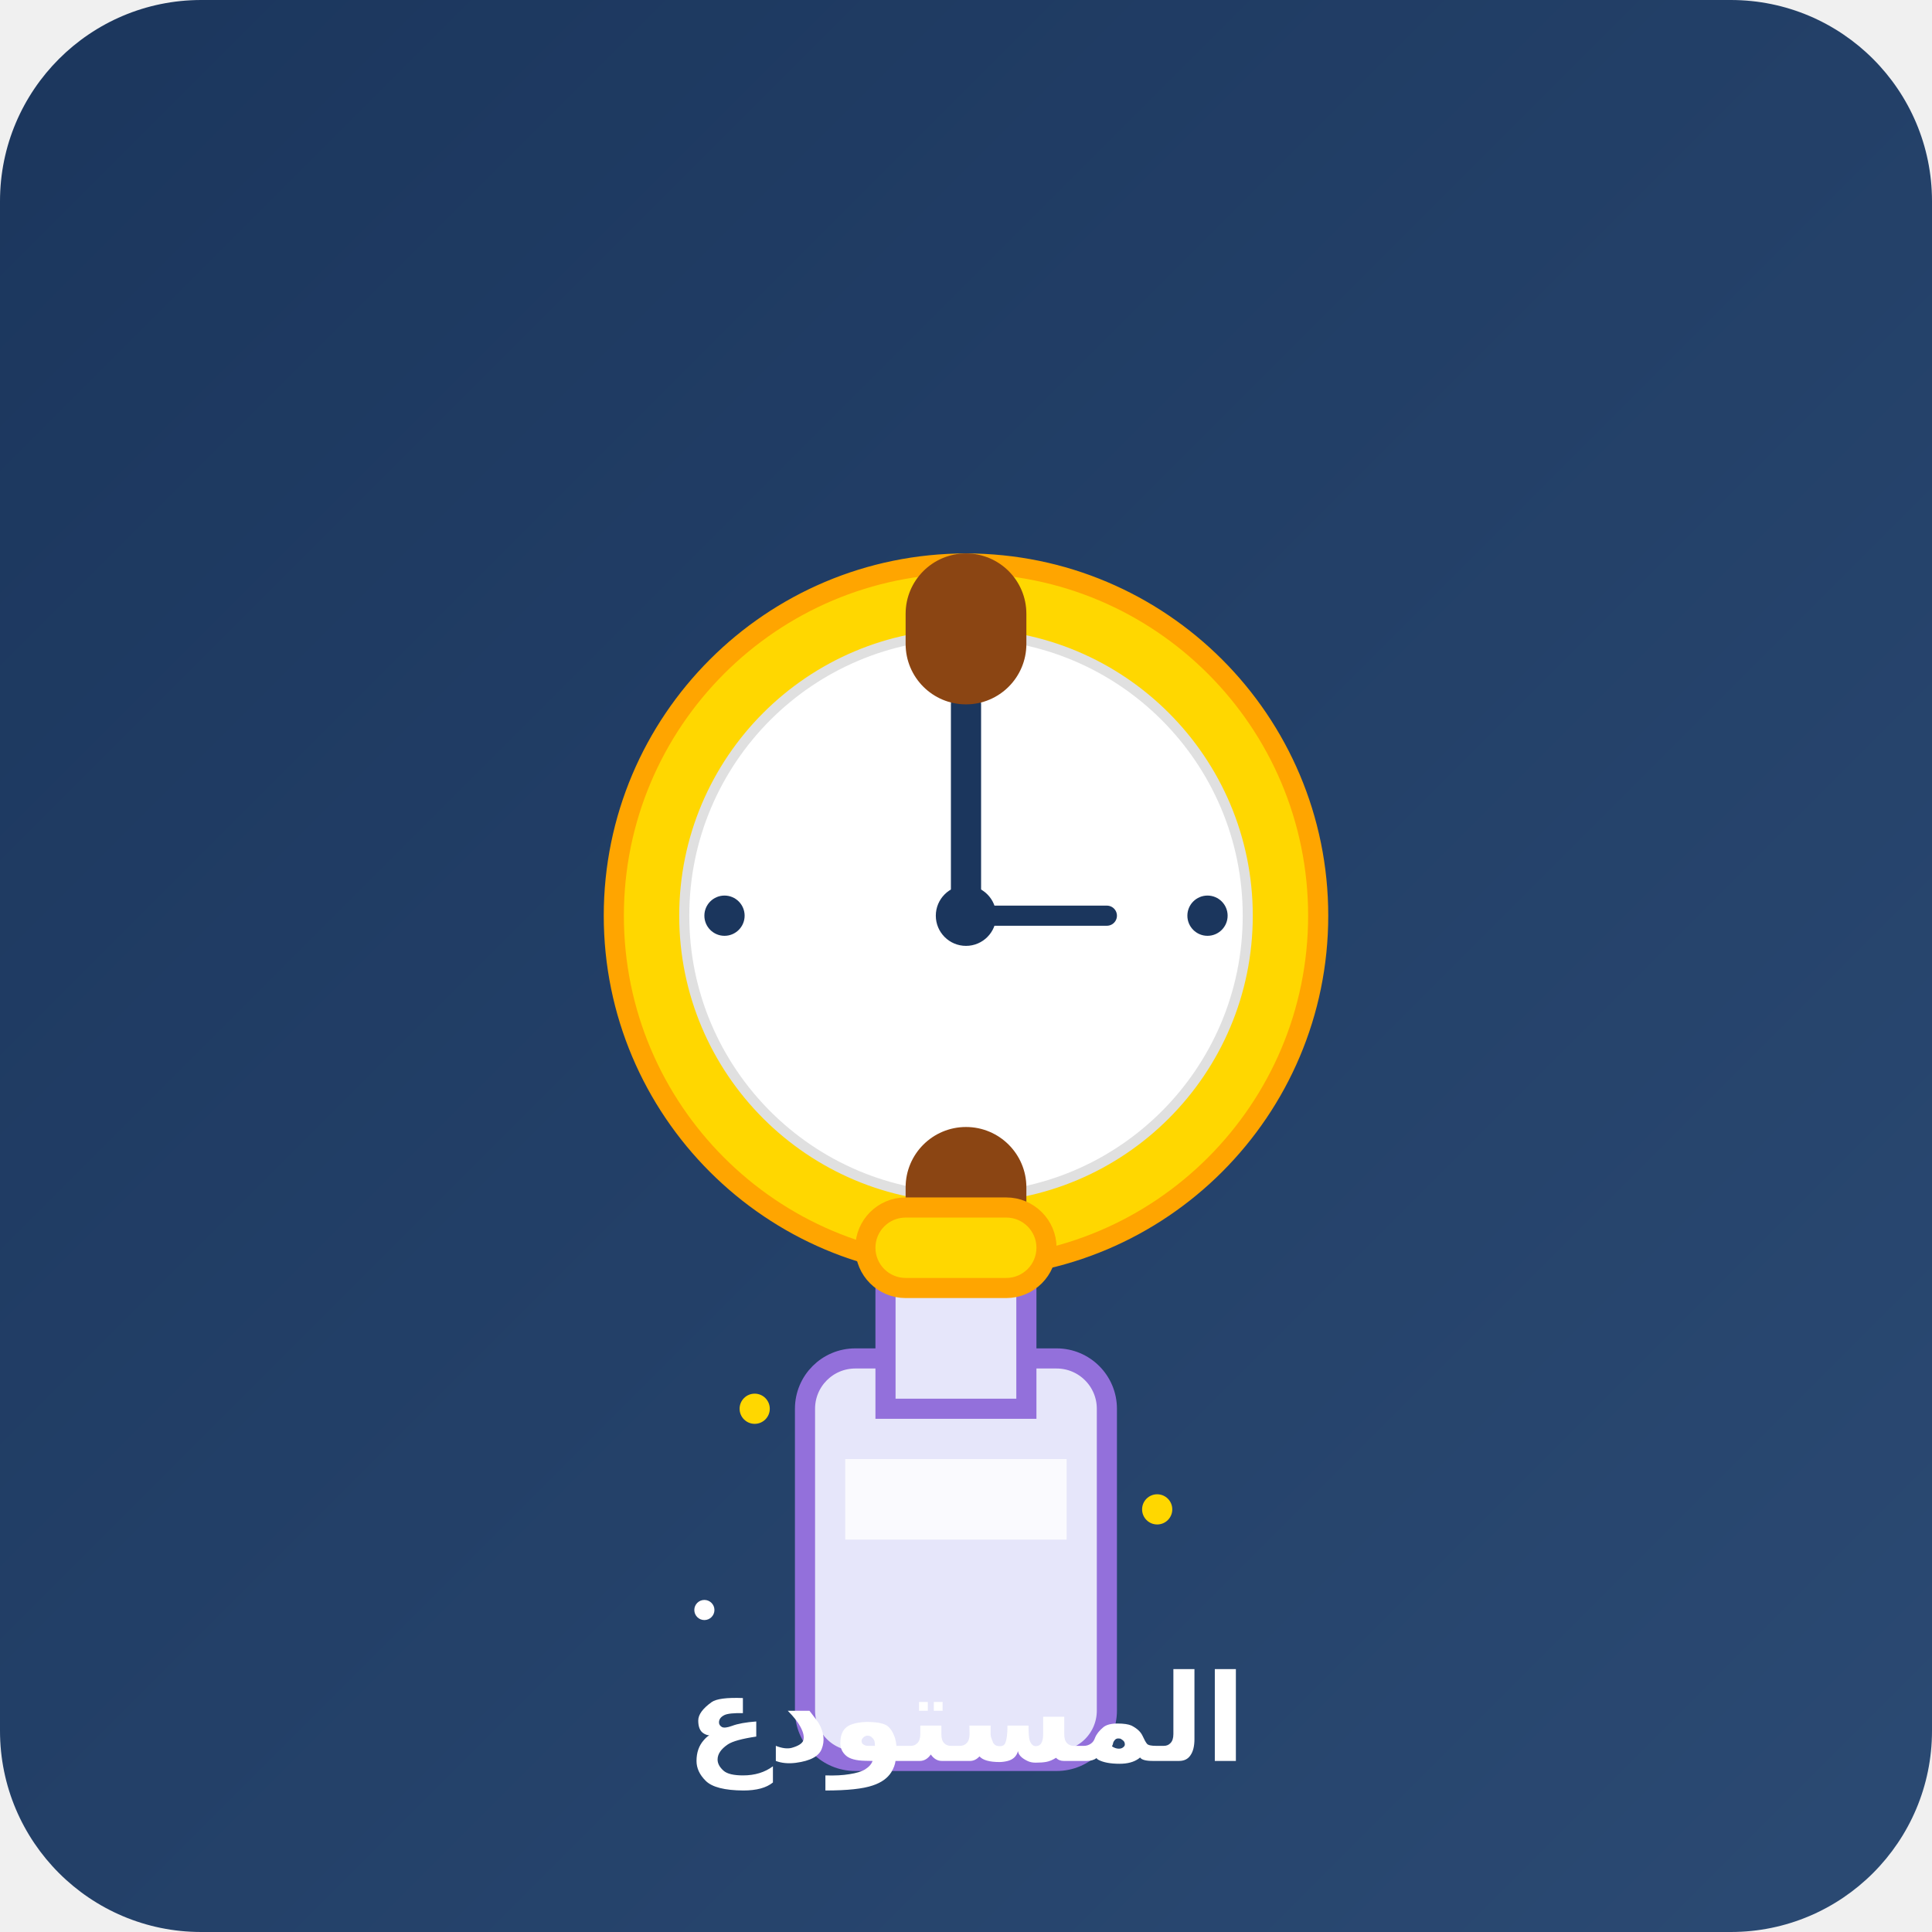
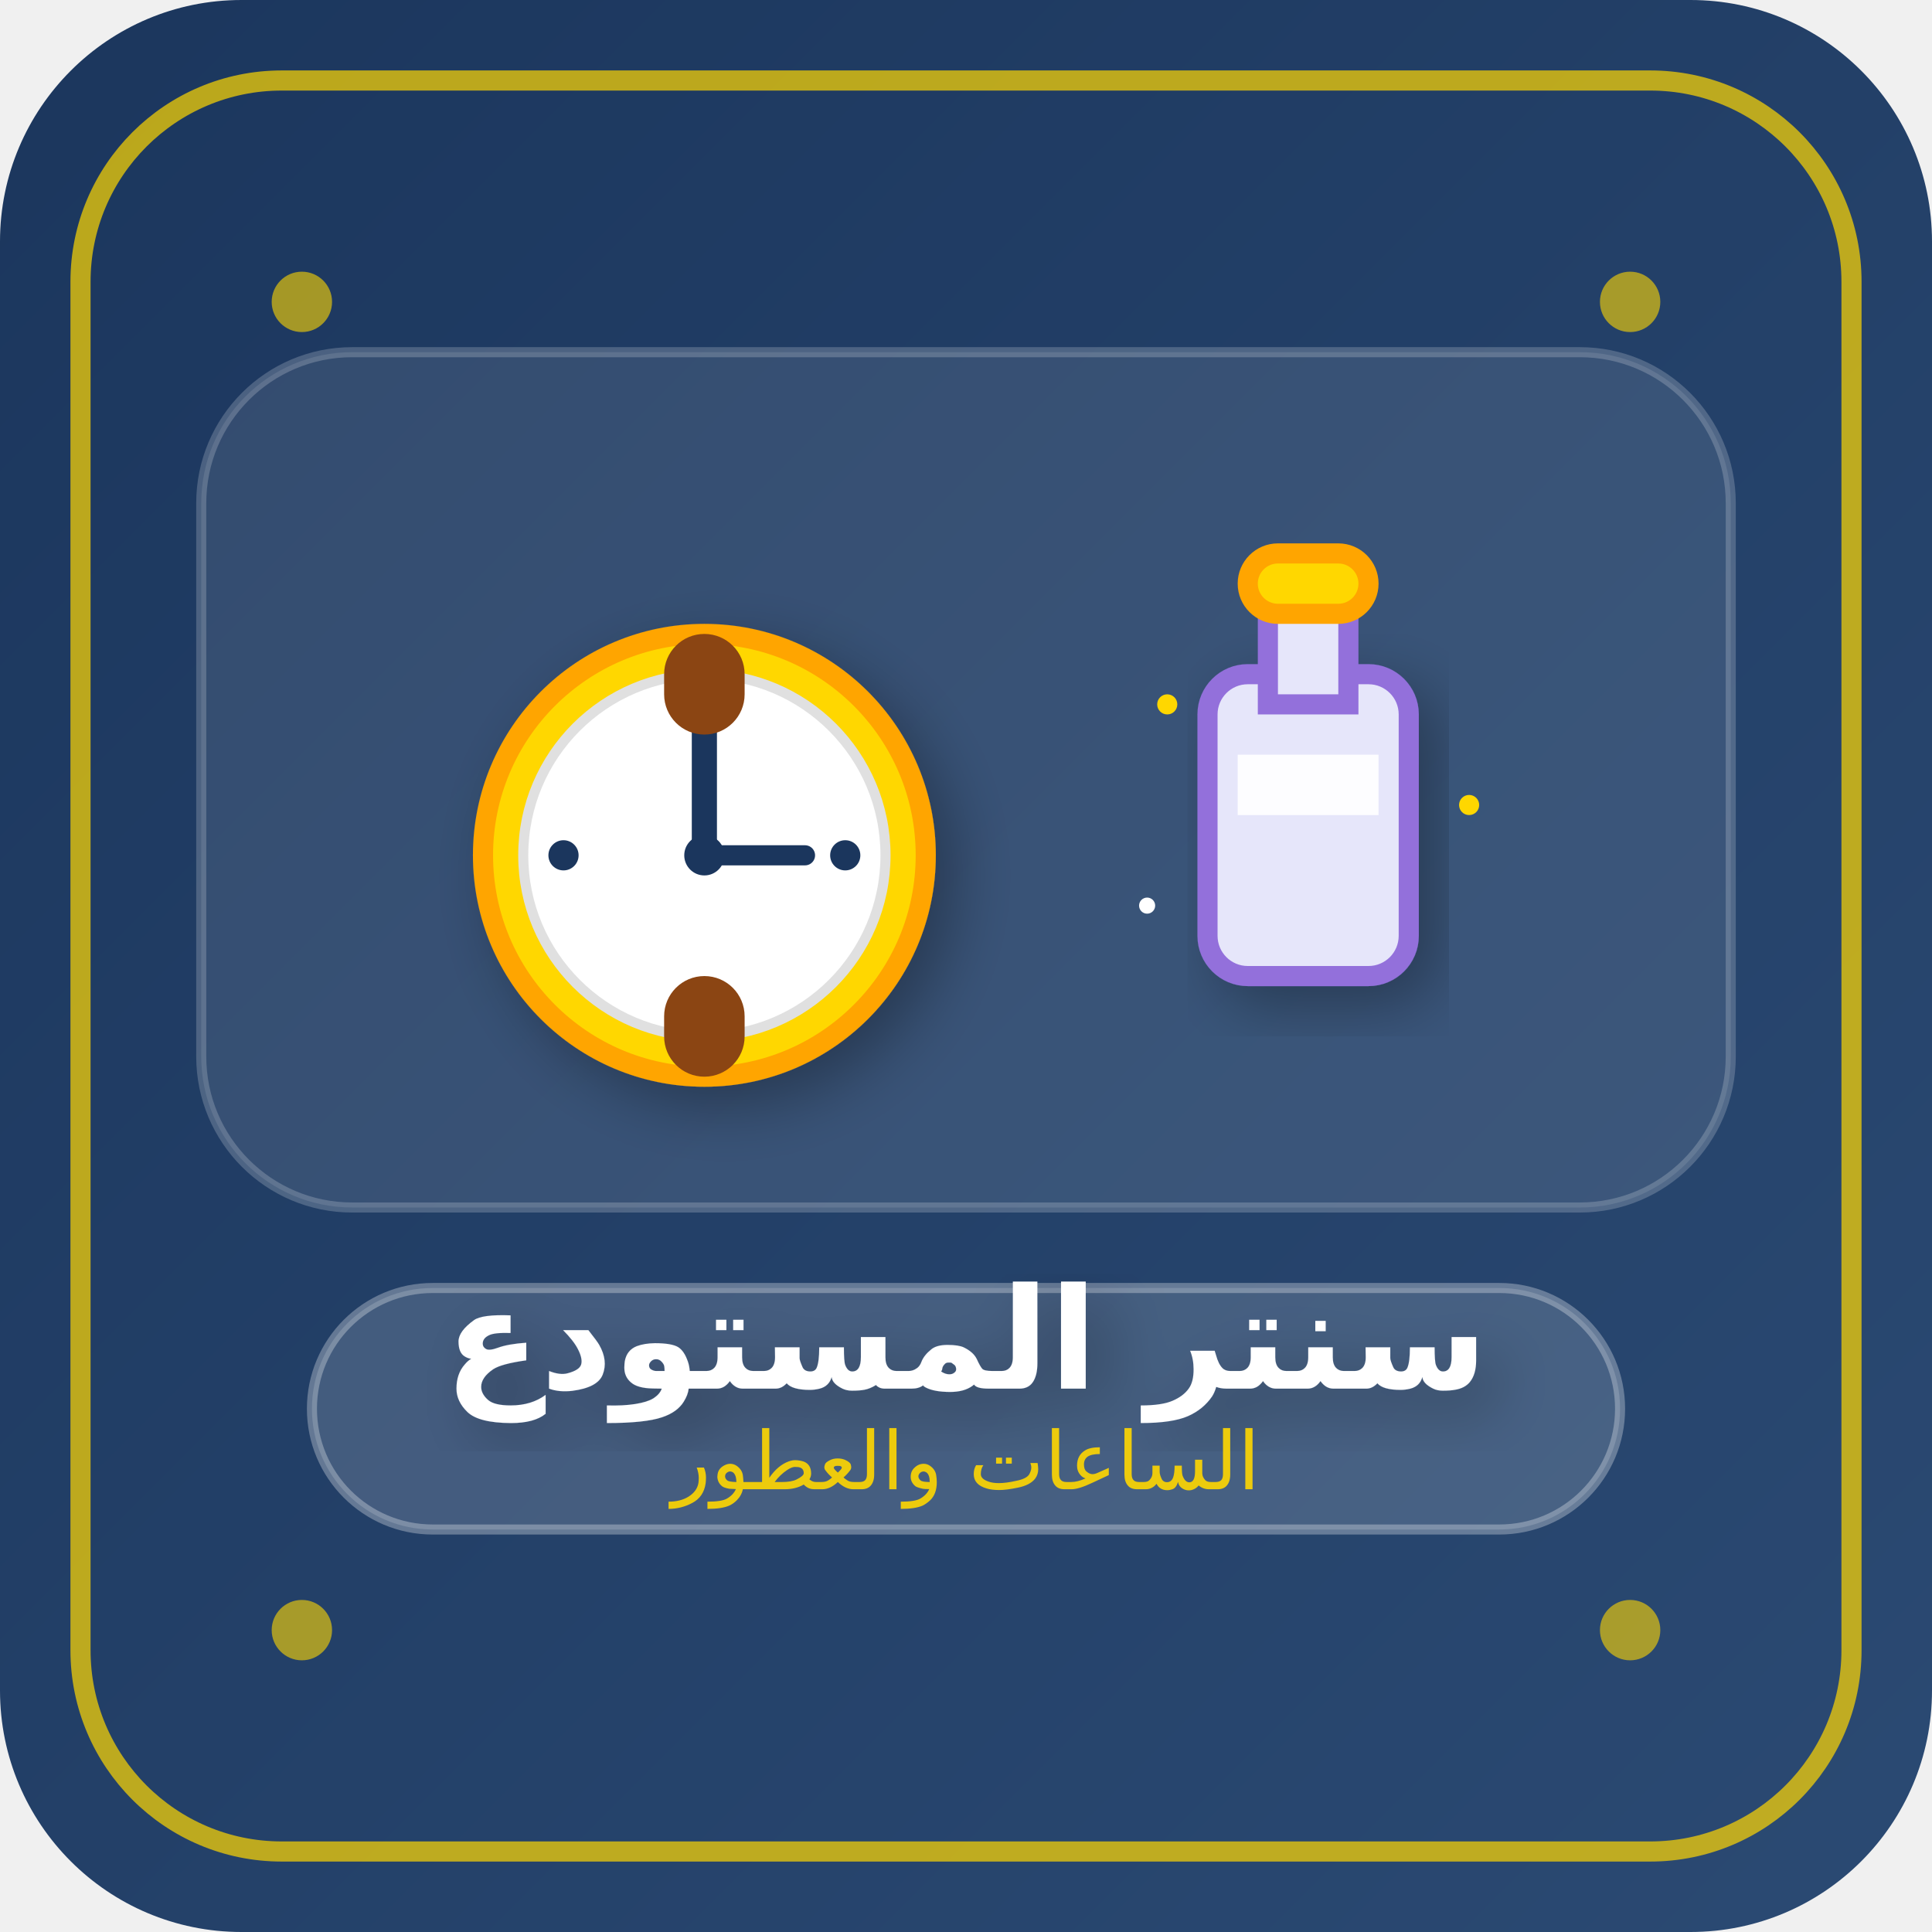
<svg xmlns="http://www.w3.org/2000/svg" width="192" height="192" viewBox="0 0 192 192">
  <defs>
    <linearGradient id="gradient" x1="0%" y1="0%" x2="100%" y2="100%">
      <stop offset="0%" style="stop-color:#1B365D;stop-opacity:1" />
      <stop offset="100%" style="stop-color:#2B4A73;stop-opacity:1" />
    </linearGradient>
+     <filter id="shadow" x="-20%" y="-20%" width="140%" height="140%">
+       <feDropShadow dx="2" dy="2" stdDeviation="3" flood-color="#000000" flood-opacity="0.3" />
+     </filter>
  </defs>
-   <rect width="192" height="192" rx="20" fill="url(#gradient)" />
-   <g transform="translate(50, 45)">
-     <circle cx="46" cy="46" r="35" fill="#FFD700" stroke="#FFA500" stroke-width="2" />
-     <circle cx="46" cy="46" r="28" fill="#FFFFFF" stroke="#E0E0E0" stroke-width="1" />
-     <line x1="46" y1="46" x2="46" y2="25" stroke="#1B365D" stroke-width="3" stroke-linecap="round" />
-     <line x1="46" y1="46" x2="60" y2="46" stroke="#1B365D" stroke-width="2" stroke-linecap="round" />
-     <circle cx="46" cy="20" r="2" fill="#1B365D" />
-     <circle cx="70" cy="46" r="2" fill="#1B365D" />
-     <circle cx="46" cy="72" r="2" fill="#1B365D" />
-     <circle cx="22" cy="46" r="2" fill="#1B365D" />
-     <circle cx="46" cy="46" r="3" fill="#1B365D" />
-     <rect x="40" y="10" width="12" height="15" rx="6" fill="#8B4513" />
-     <rect x="40" y="67" width="12" height="15" rx="6" fill="#8B4513" />
+   <rect width="192" height="192" rx="24" fill="url(#gradient)" />
+   <rect x="8" y="8" width="176" height="176" rx="20" fill="none" stroke="#FFD700" stroke-width="2" opacity="0.7" />
+   <rect x="20" y="35" width="152" height="85" rx="15" fill="rgba(255,255,255,0.1)" stroke="rgba(255,255,255,0.2)" stroke-width="1" />
+   <g transform="translate(40, 55)">
+     <circle cx="30" cy="30" r="22" fill="#FFD700" stroke="#FFA500" stroke-width="2" filter="url(#shadow)" />
+     <circle cx="30" cy="30" r="18" fill="#FFFFFF" stroke="#E0E0E0" stroke-width="1" />
+     <line x1="30" y1="30" x2="30" y2="16" stroke="#1B365D" stroke-width="2.5" stroke-linecap="round" />
+     <line x1="30" y1="30" x2="40" y2="30" stroke="#1B365D" stroke-width="2" stroke-linecap="round" />
+     <circle cx="30" cy="14" r="1.5" fill="#1B365D" />
+     <circle cx="44" cy="30" r="1.5" fill="#1B365D" />
+     <circle cx="30" cy="46" r="1.5" fill="#1B365D" />
+     <circle cx="16" cy="30" r="1.5" fill="#1B365D" />
+     <circle cx="30" cy="30" r="2" fill="#1B365D" />
+     <rect x="26" y="8" width="8" height="10" rx="4" fill="#8B4513" />
+     <rect x="26" y="42" width="8" height="10" rx="4" fill="#8B4513" />
  </g>
-   <g transform="translate(60, 120)">
-     <rect x="20" y="15" width="30" height="40" rx="5" fill="#E6E6FA" stroke="#9370DB" stroke-width="2" />
-     <rect x="28" y="5" width="14" height="15" fill="#E6E6FA" stroke="#9370DB" stroke-width="2" />
-     <rect x="26" y="0" width="18" height="8" rx="4" fill="#FFD700" stroke="#FFA500" stroke-width="2" />
-     <rect x="24" y="25" width="22" height="8" fill="#FFFFFF" opacity="0.8" />
-     <circle cx="15" cy="20" r="1.5" fill="#FFD700" />
-     <circle cx="55" cy="30" r="1.5" fill="#FFD700" />
-     <circle cx="10" cy="40" r="1" fill="#FFFFFF" />
+   <g transform="translate(110, 55)">
+     <rect x="10" y="12" width="20" height="30" rx="4" fill="#E6E6FA" stroke="#9370DB" stroke-width="2" filter="url(#shadow)" />
+     <rect x="16" y="5" width="8" height="10" fill="#E6E6FA" stroke="#9370DB" stroke-width="2" />
+     <rect x="14" y="0" width="12" height="6" rx="3" fill="#FFD700" stroke="#FFA500" stroke-width="2" />
+     <rect x="13" y="20" width="14" height="6" fill="#FFFFFF" opacity="0.9" />
+     <circle cx="6" cy="15" r="1" fill="#FFD700" />
+     <circle cx="36" cy="25" r="1" fill="#FFD700" />
+     <circle cx="4" cy="35" r="0.8" fill="#FFFFFF" />
  </g>
-   <text x="96" y="175" text-anchor="middle" font-family="Arial, sans-serif" font-size="12" font-weight="bold" fill="#FFFFFF">المستودع</text>
+   <g transform="translate(96, 140)">
+     <rect x="-65" y="-12" width="130" height="24" rx="12" fill="rgba(255,255,255,0.15)" stroke="rgba(255,255,255,0.3)" stroke-width="1" />
+     <text x="0" y="-2" text-anchor="middle" font-family="Arial, Tahoma, sans-serif" font-size="14" font-weight="bold" fill="#FFFFFF" filter="url(#shadow)">سنتر المستودع</text>
+     <text x="0" y="8" text-anchor="middle" font-family="Arial, Tahoma, sans-serif" font-size="8" font-weight="normal" fill="#FFD700" opacity="0.9">الساعات والعطور</text>
+   </g>
+   <circle cx="30" cy="30" r="3" fill="#FFD700" opacity="0.6" />
+   <circle cx="162" cy="30" r="3" fill="#FFD700" opacity="0.6" />
+   <circle cx="30" cy="162" r="3" fill="#FFD700" opacity="0.6" />
+   <circle cx="162" cy="162" r="3" fill="#FFD700" opacity="0.6" />
</svg>
